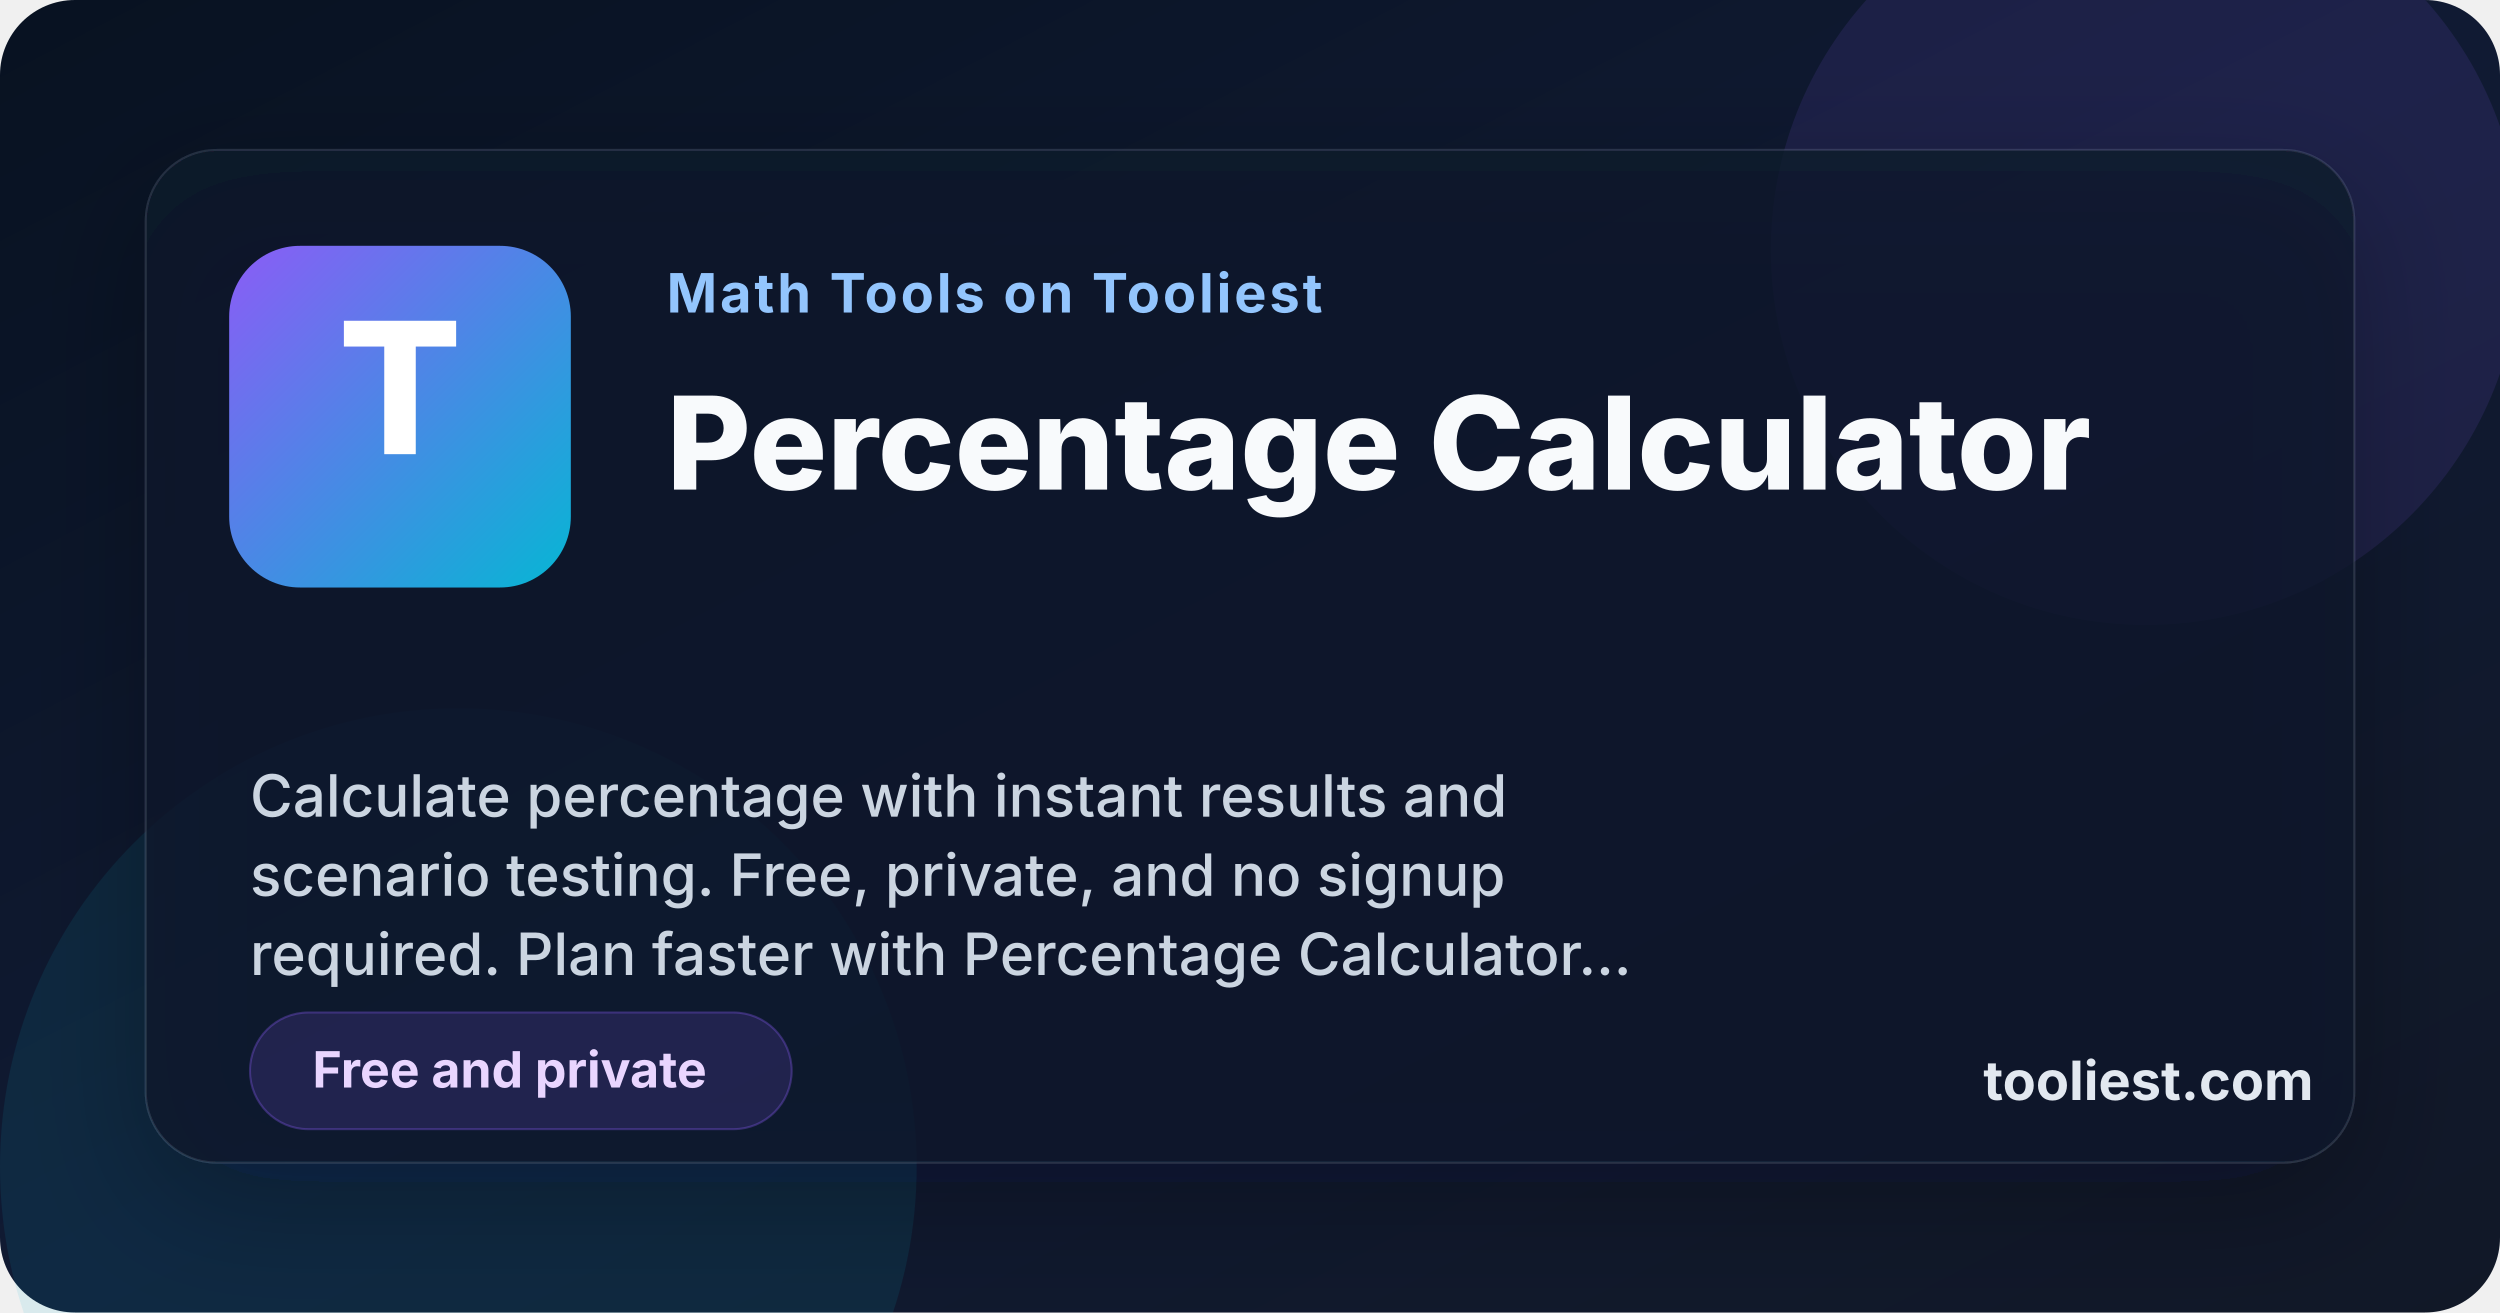
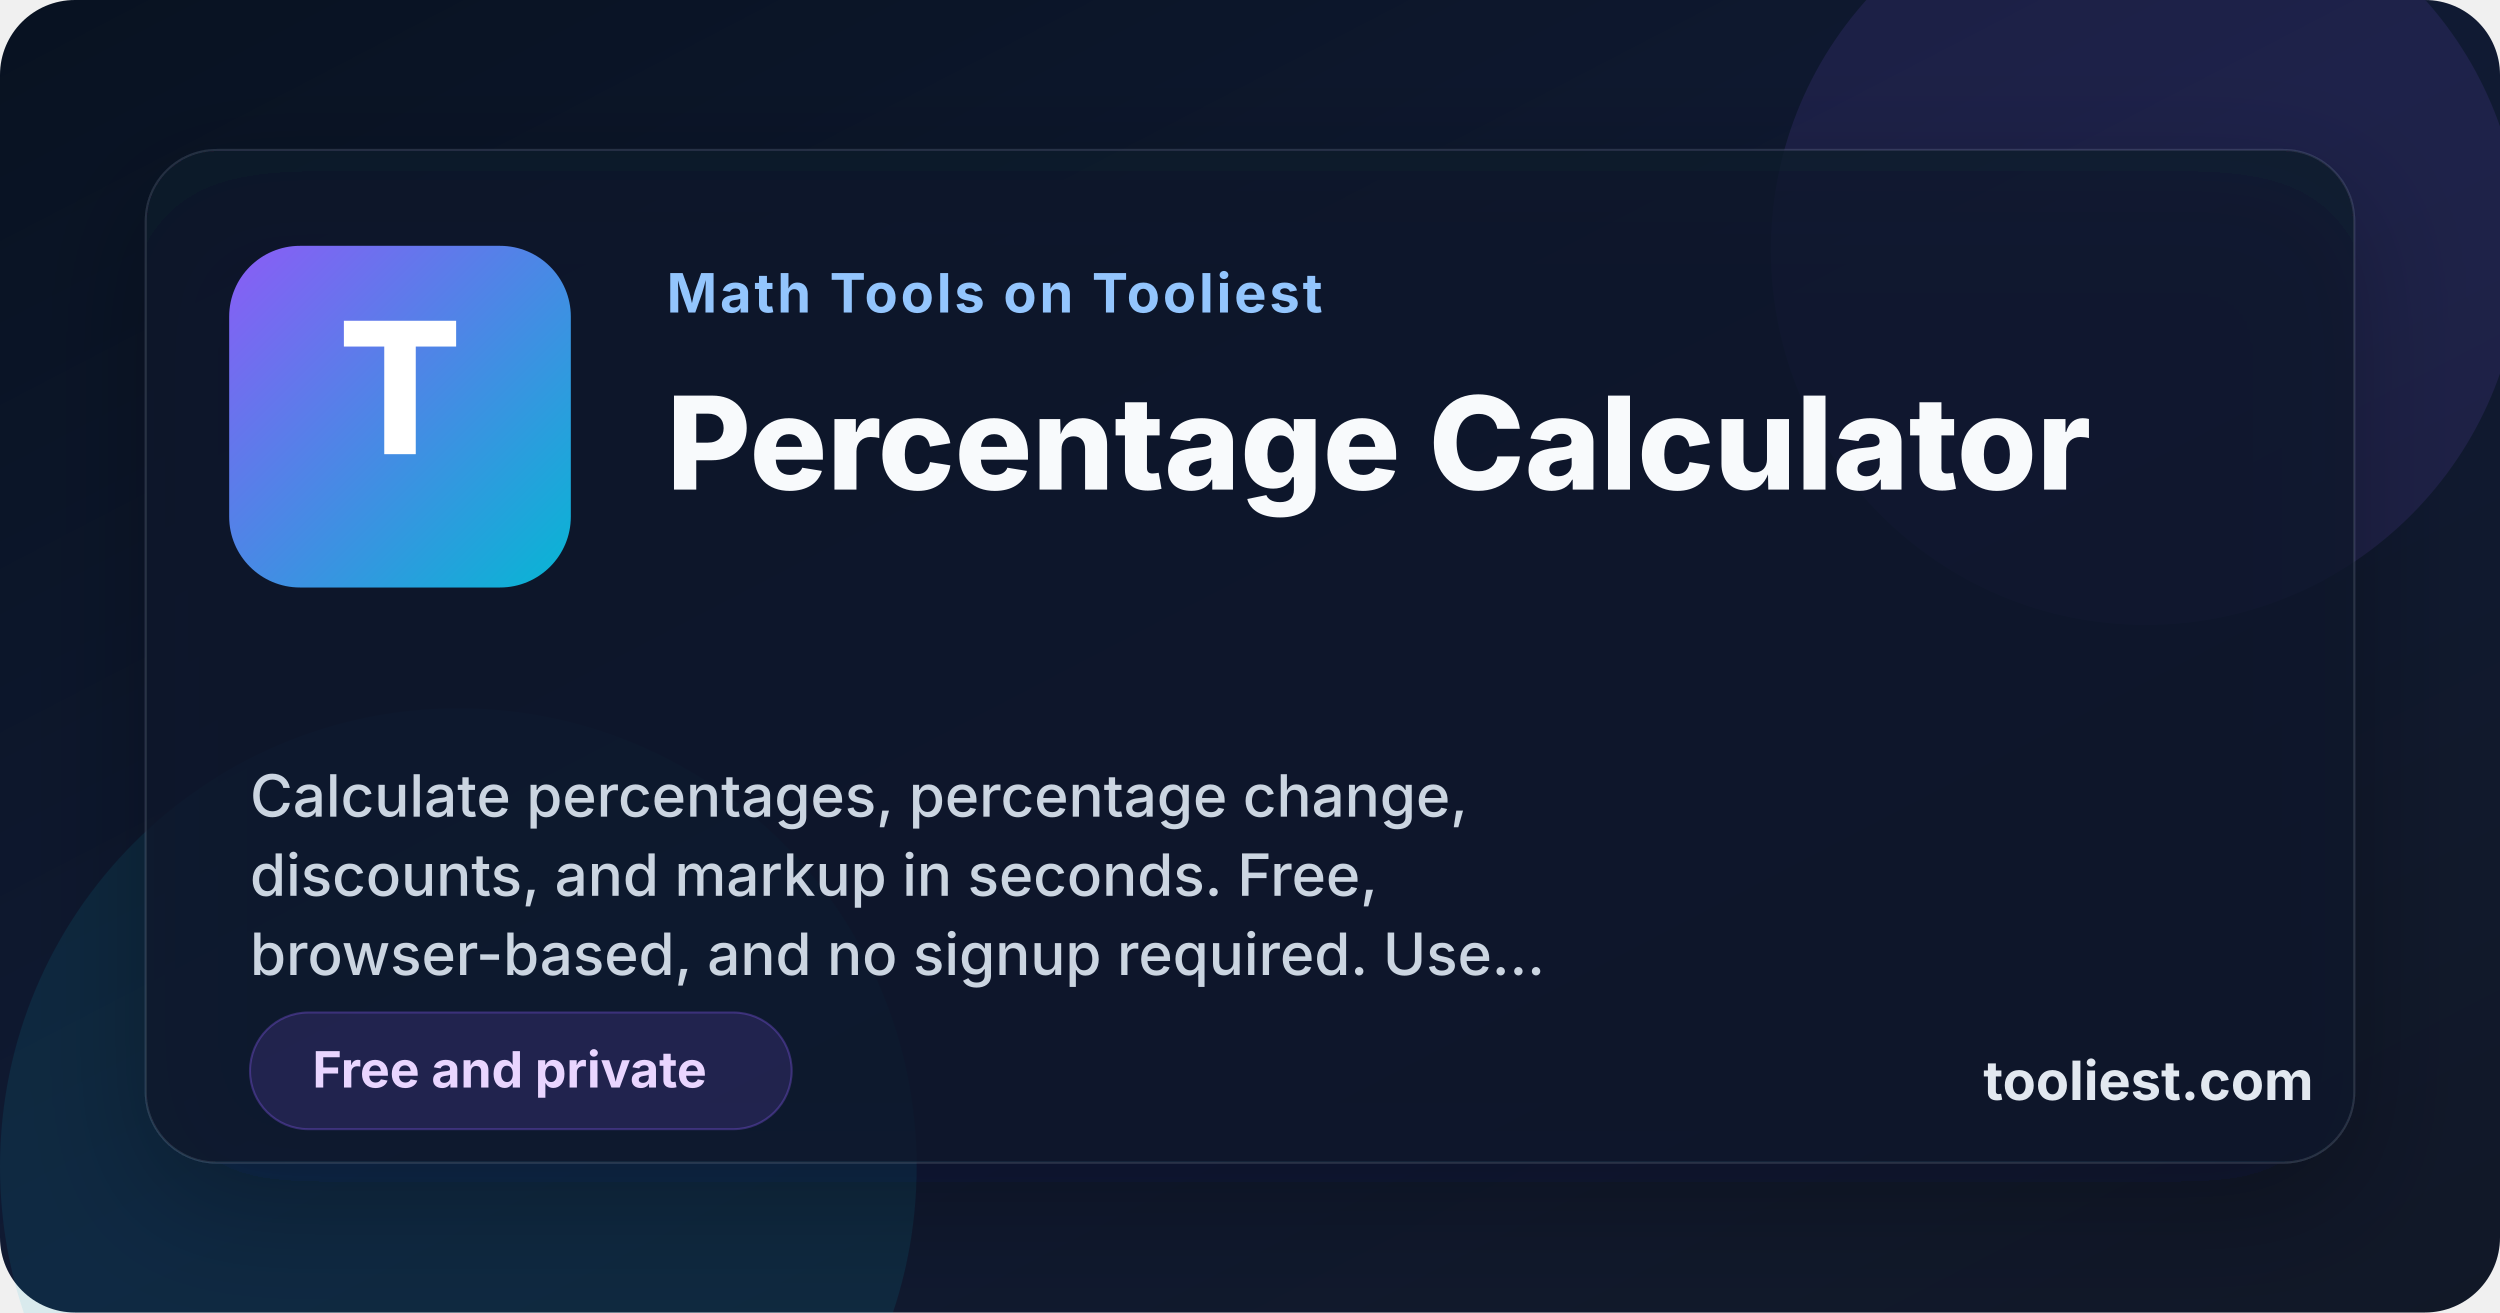
<svg xmlns="http://www.w3.org/2000/svg" width="1200" height="630" viewBox="0 0 1200 630" role="img" aria-labelledby="title desc">
  <defs>
    <linearGradient id="bg" x1="0%" x2="100%" y1="0%" y2="100%">
      <stop offset="0%" stop-color="#081221" />
      <stop offset="50%" stop-color="#101a33" />
      <stop offset="100%" stop-color="#111827" />
    </linearGradient>
    <linearGradient id="accent" x1="0%" x2="100%" y1="0%" y2="100%">
      <stop offset="0%" stop-color="#8b5cf6" />
      <stop offset="100%" stop-color="#06b6d4" />
    </linearGradient>
    <filter id="shadow" x="-20%" y="-20%" width="140%" height="140%">
      <feDropShadow dx="0" dy="20" stdDeviation="30" flood-color="#020617" flood-opacity="0.35" />
    </filter>
  </defs>
  <rect width="1200" height="630" fill="url(#bg)" rx="36" />
  <circle cx="1030" cy="120" r="180" fill="#8b5cf6" opacity="0.12" />
  <circle cx="220" cy="560" r="220" fill="#06b6d4" opacity="0.1" />
  <rect x="70" y="72" width="1060" height="486" rx="34" fill="rgba(15, 23, 42, 0.78)" stroke="rgba(148, 163, 184, 0.18)" filter="url(#shadow)" />
  <rect x="110" y="118" width="164" height="164" rx="34" fill="url(#accent)" />
  <text x="192" y="218" text-anchor="middle" font-family="Inter, Arial, sans-serif" font-size="88" font-weight="800" fill="#ffffff">T</text>
  <text x="320" y="150" font-family="Inter, Arial, sans-serif" font-size="26" font-weight="700" letter-spacing="1.4" fill="#93c5fd">Math Tools on Tooliest</text>
  <text x="320" y="235" font-family="Inter, Arial, sans-serif" font-size="62" font-weight="800" fill="#f8fafc">Percentage Calculator</text>
-   <text x="120" y="392" font-family="Inter, Arial, sans-serif" font-size="28" font-weight="500" fill="#cbd5e1">Calculate percentage with instant results and</text>
-   <text x="120" y="430" font-family="Inter, Arial, sans-serif" font-size="28" font-weight="500" fill="#cbd5e1">scenario testing. Free, private, and no signup</text>
-   <text x="120" y="468" font-family="Inter, Arial, sans-serif" font-size="28" font-weight="500" fill="#cbd5e1">required. Plan faster with Percentage Calculator...</text>
+   <text x="120" y="392" font-family="Inter, Arial, sans-serif" font-size="28" font-weight="500" fill="#cbd5e1">Calculate percentages, percentage change,</text>
+   <text x="120" y="430" font-family="Inter, Arial, sans-serif" font-size="28" font-weight="500" fill="#cbd5e1">discounts, and markup in seconds. Free,</text>
+   <text x="120" y="468" font-family="Inter, Arial, sans-serif" font-size="28" font-weight="500" fill="#cbd5e1">browser-based, and no signup required. Use...</text>
  <rect x="120" y="486" width="260" height="56" rx="28" fill="rgba(139, 92, 246, 0.16)" stroke="rgba(139, 92, 246, 0.32)" />
  <text x="150" y="522" font-family="Inter, Arial, sans-serif" font-size="24" font-weight="700" fill="#e9d5ff">Free and private</text>
  <text x="952" y="528" font-family="Inter, Arial, sans-serif" font-size="26" font-weight="700" fill="#e2e8f0">tooliest.com</text>
</svg>
